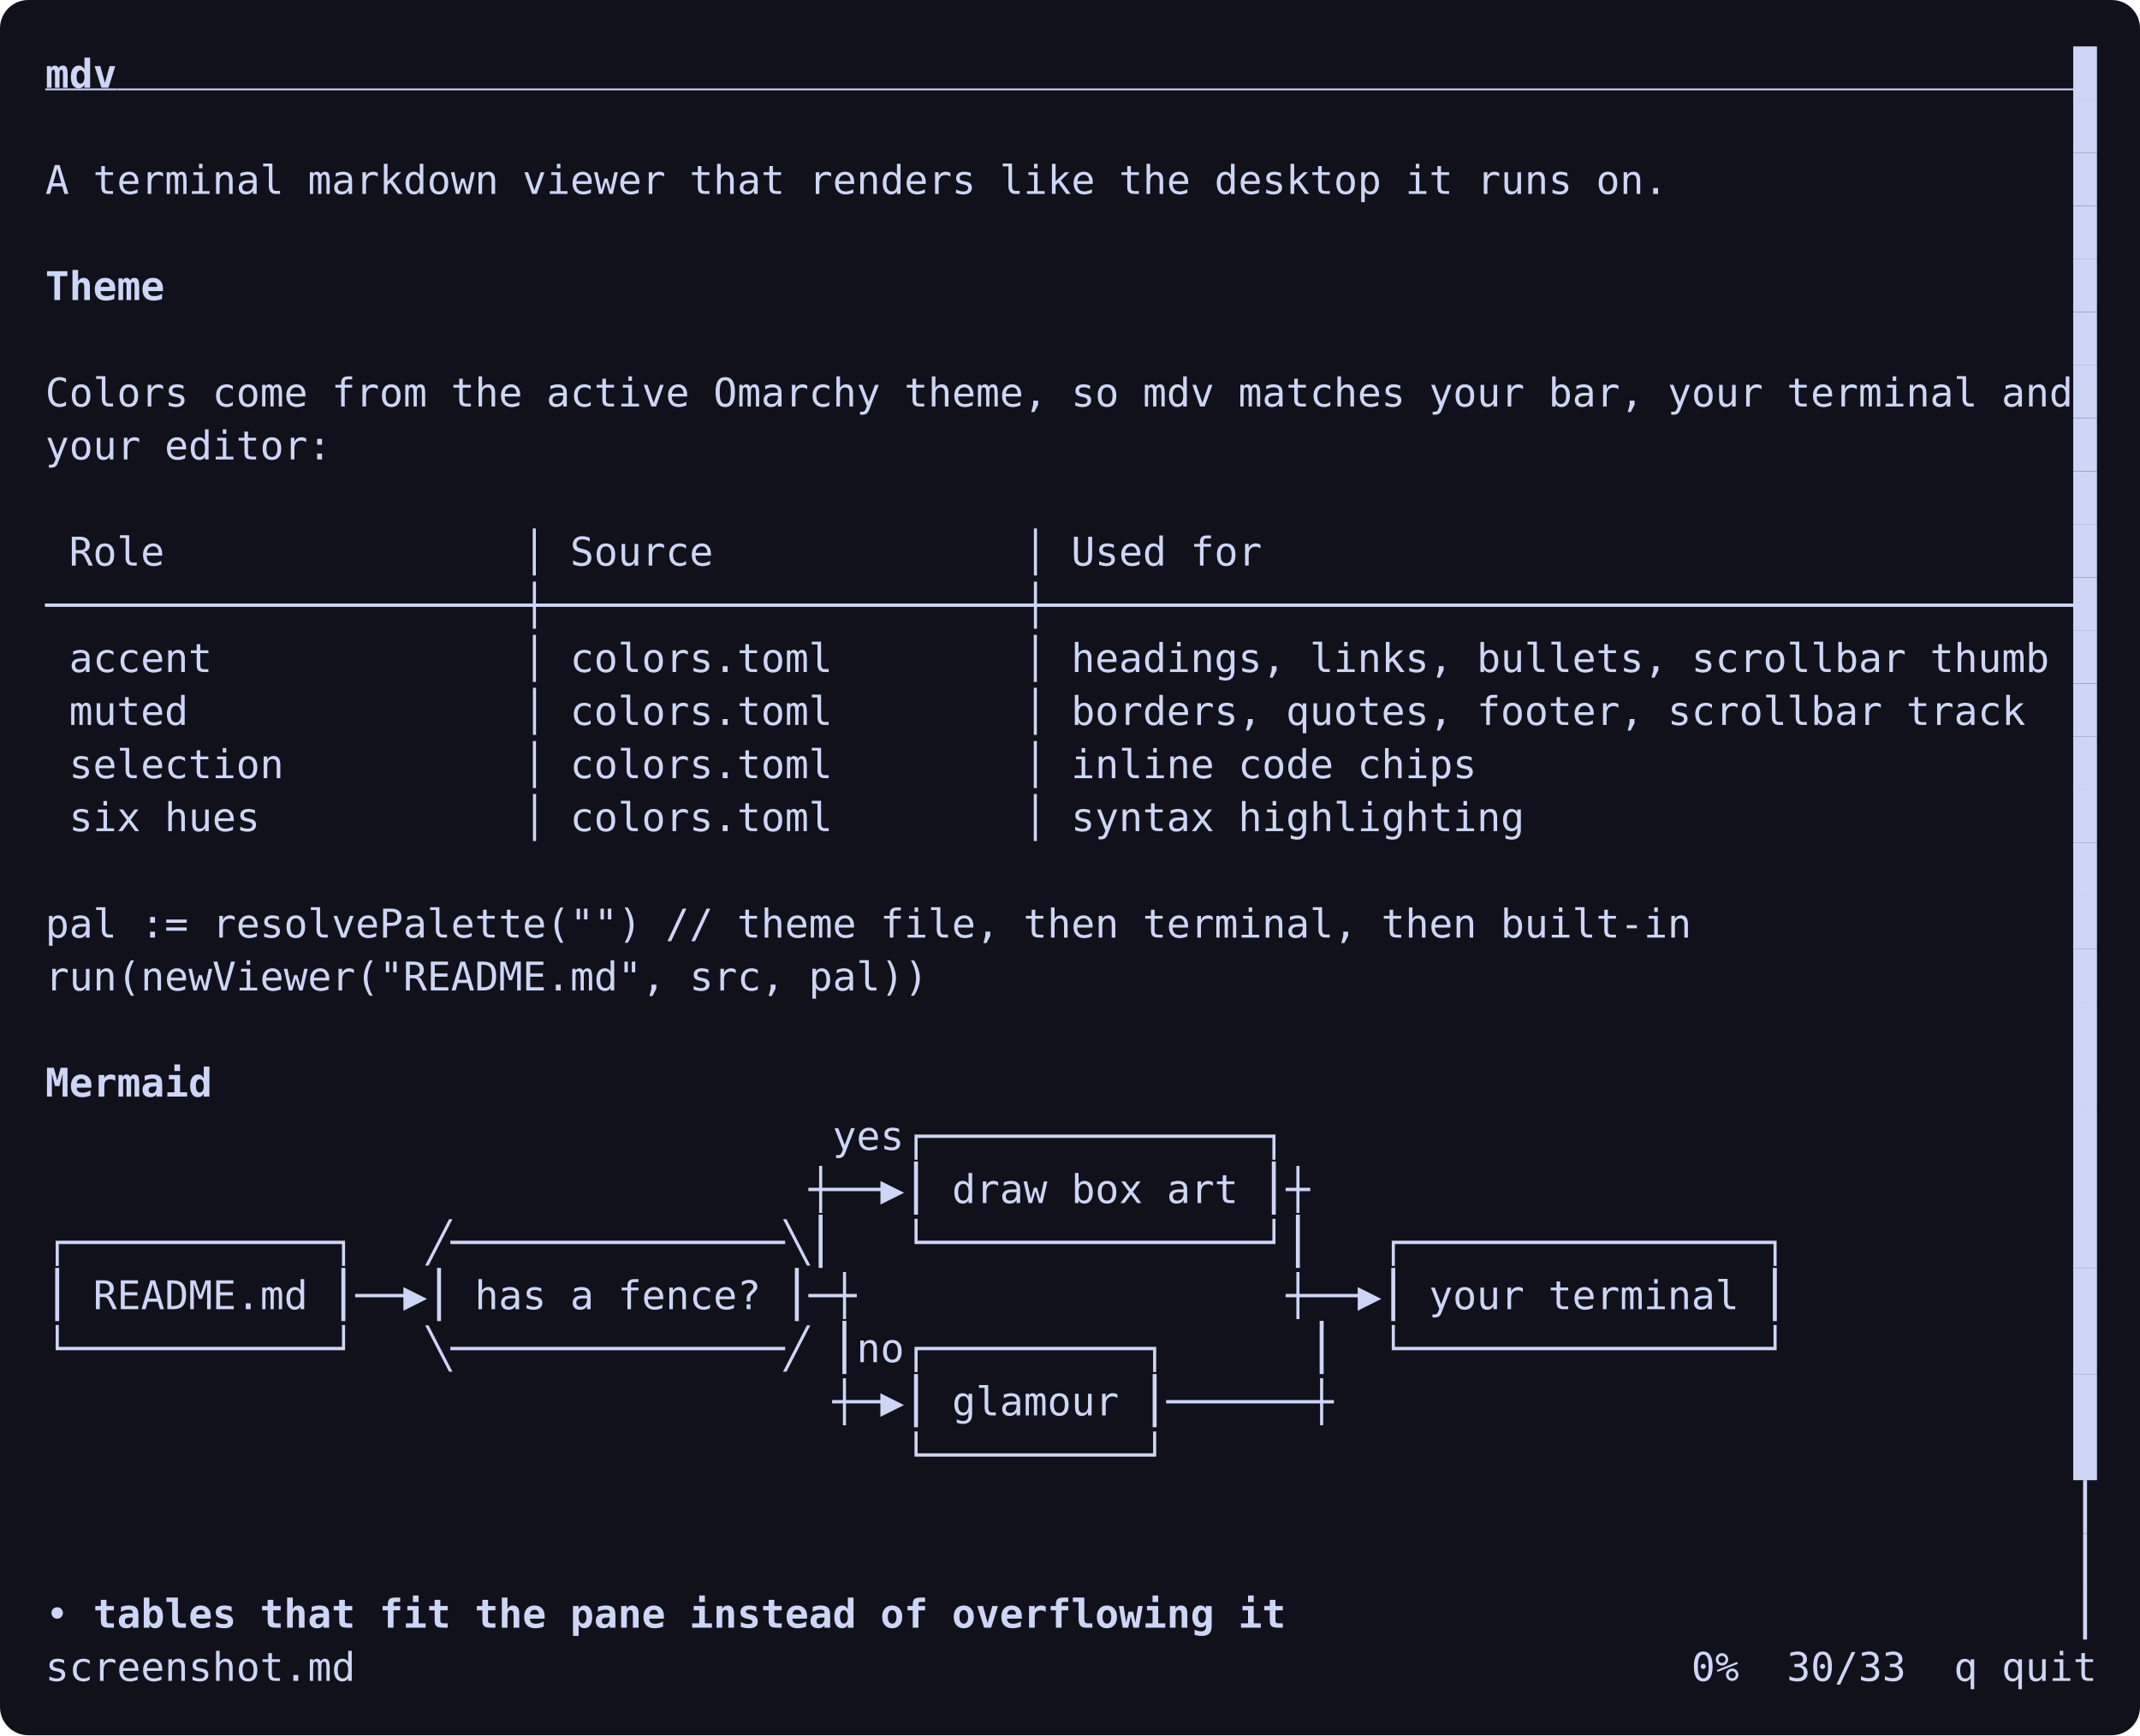
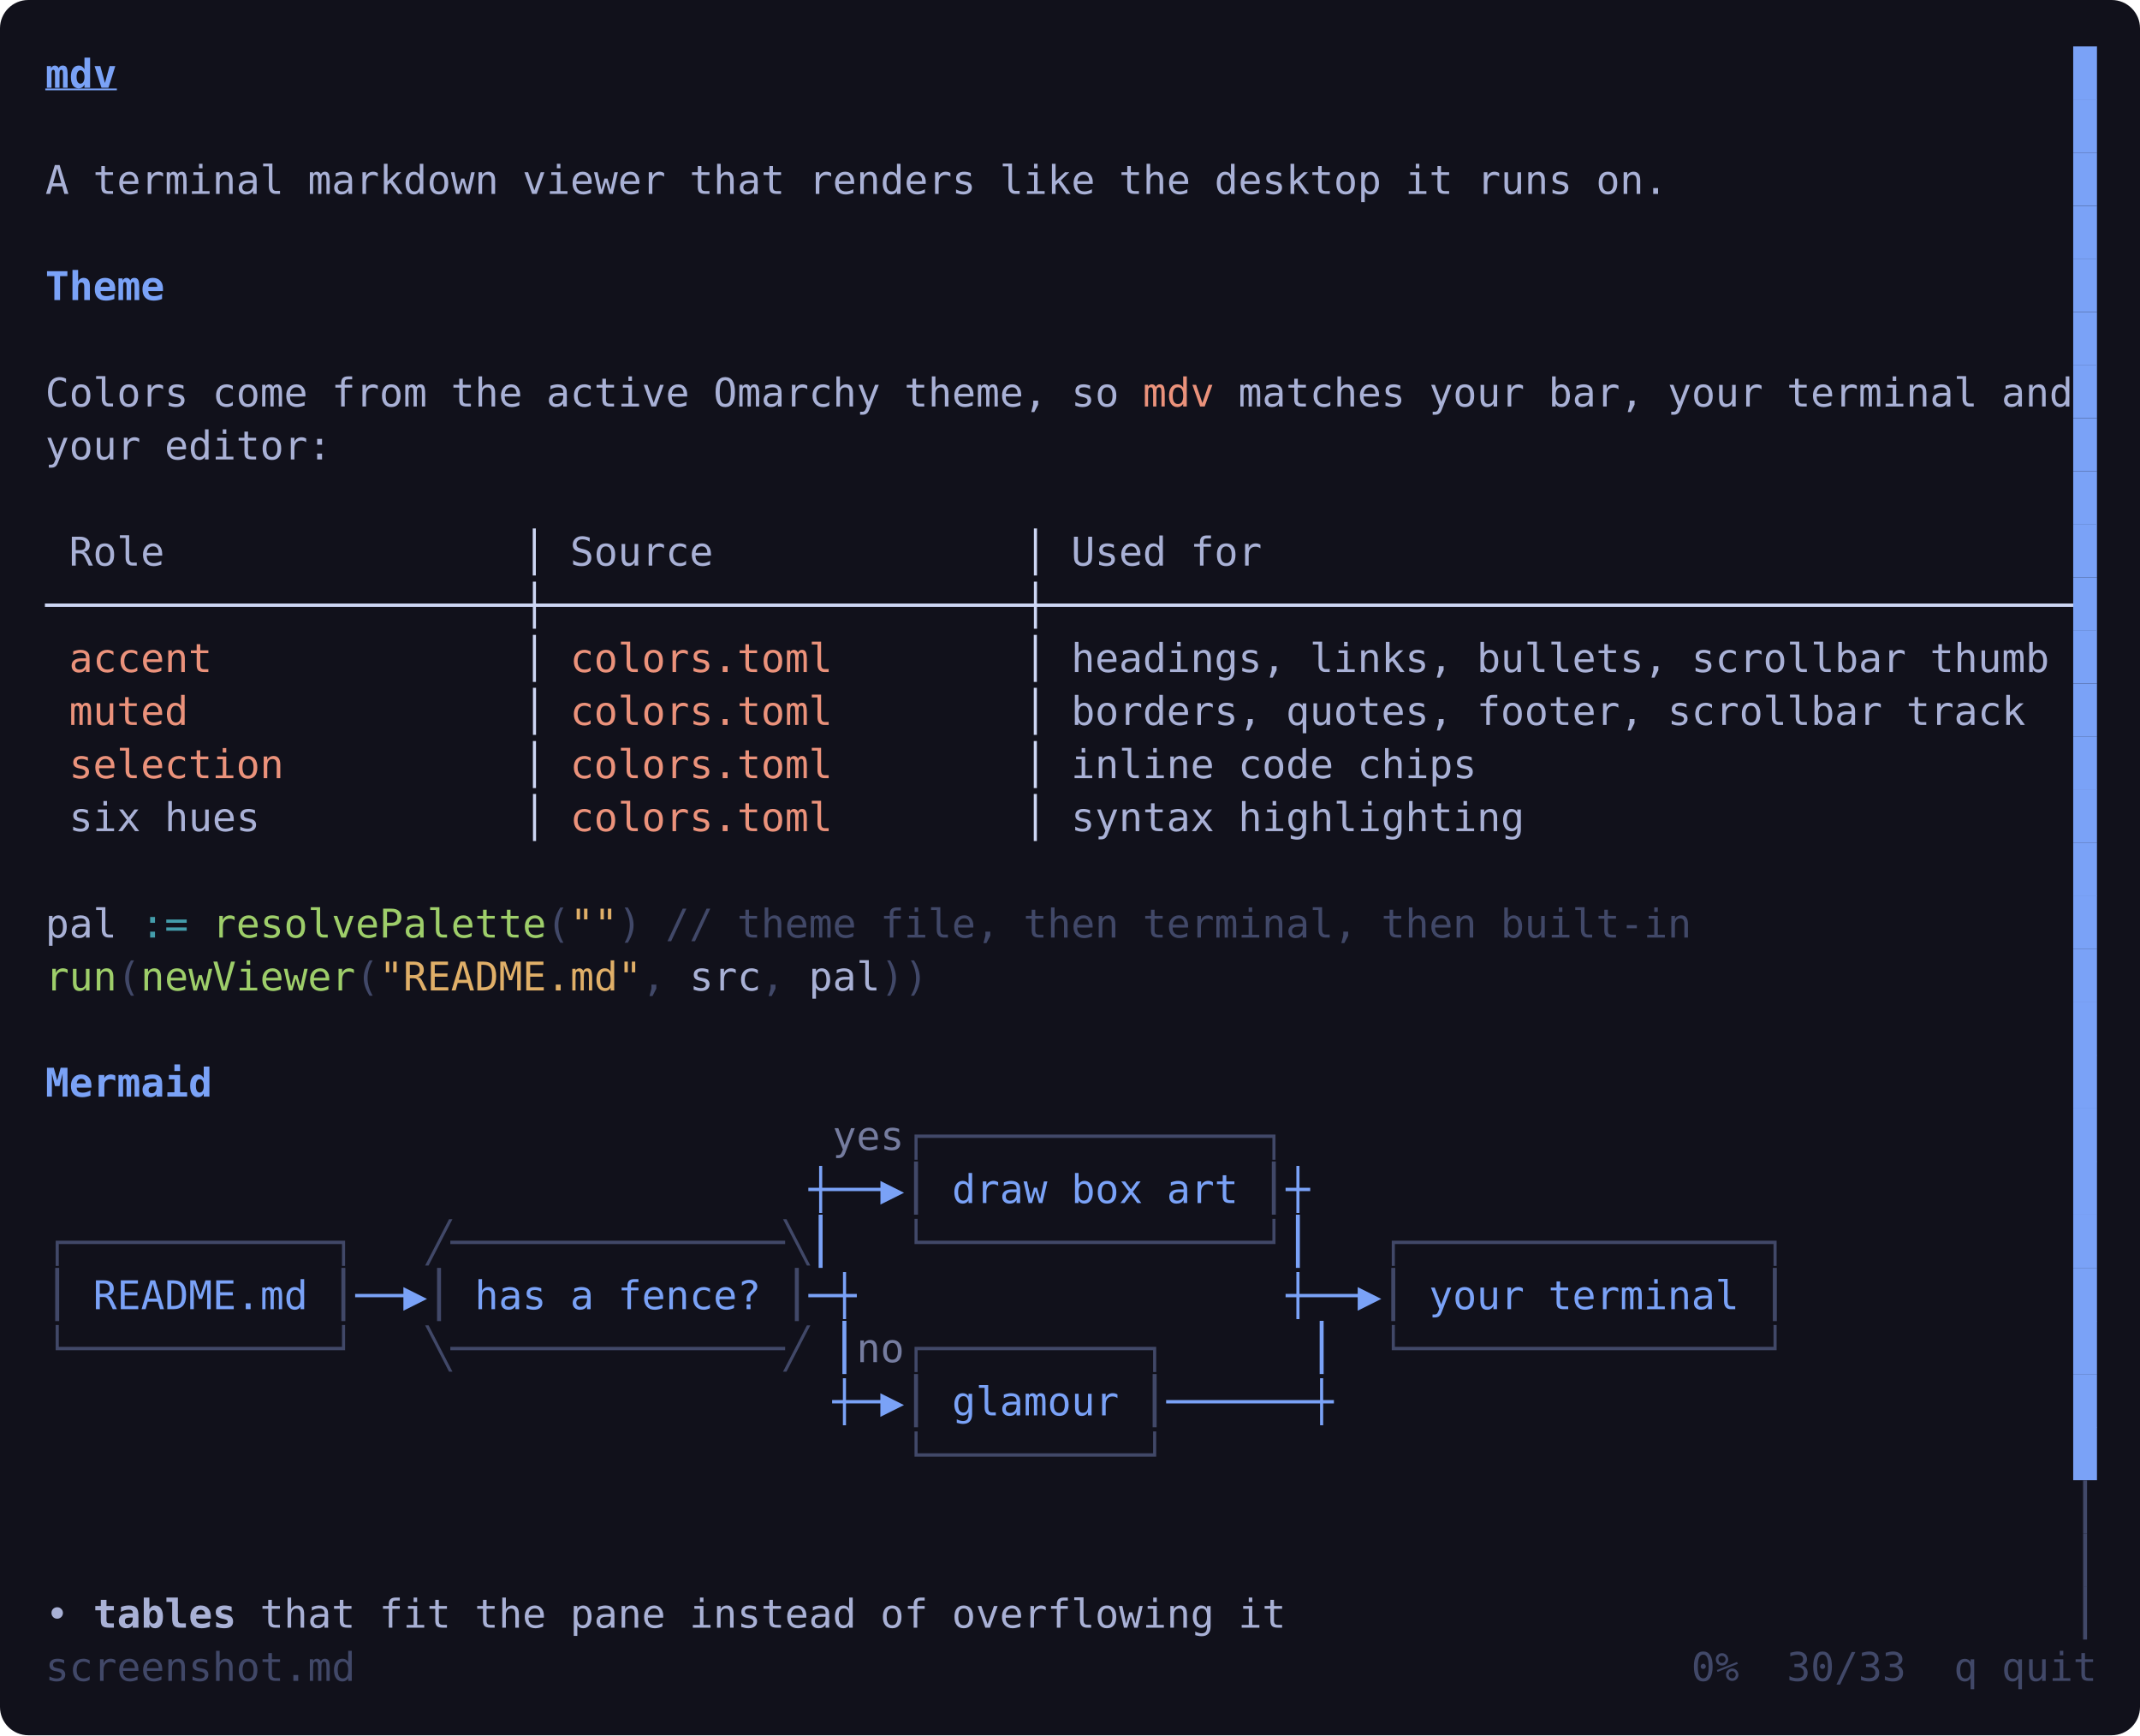
<svg xmlns="http://www.w3.org/2000/svg" width="756" height="613" viewBox="0 0 756 613" font-family="ui-monospace,SFMono-Regular,Menlo,Consolas,monospace" font-size="14" fill="#cdd6f4">
  <rect width="756" height="613" rx="10" fill="#11111b" />
-   <text x="16.0" y="31.0" textLength="25.3" lengthAdjust="spacingAndGlyphs" xml:space="preserve" font-weight="600" text-decoration="underline">mdv</text>
-   <text x="41.3" y="31.0" textLength="691.1" lengthAdjust="spacingAndGlyphs" xml:space="preserve" font-weight="600" text-decoration="underline">                                                                                  </text>
-   <rect x="732.4" y="16.4" width="8.4" height="18.8" fill="#cdd6f4" />
+   <text x="16.0" y="31.0" textLength="25.3" lengthAdjust="spacingAndGlyphs" xml:space="preserve" fill="#7aa2f7" font-weight="600" text-decoration="underline">mdv</text>
+   <text x="41.3" y="31.0" textLength="691.1" lengthAdjust="spacingAndGlyphs" xml:space="preserve">                                                                                  </text>
+   <rect x="732.4" y="16.4" width="8.4" height="18.8" fill="#7aa2f7" />
  <text x="16.0" y="49.8" textLength="716.4" lengthAdjust="spacingAndGlyphs" xml:space="preserve">                                                                                     </text>
-   <rect x="732.4" y="35.1" width="8.4" height="18.8" fill="#cdd6f4" />
-   <text x="16.0" y="68.5" textLength="539.4" lengthAdjust="spacingAndGlyphs" xml:space="preserve">A terminal markdown viewer that renders like the desktop it runs</text>
-   <text x="555.4" y="68.5" textLength="33.7" lengthAdjust="spacingAndGlyphs" xml:space="preserve"> on.</text>
+   <rect x="732.4" y="35.1" width="8.4" height="18.8" fill="#7aa2f7" />
+   <text x="16.0" y="68.5" textLength="539.4" lengthAdjust="spacingAndGlyphs" xml:space="preserve" fill="#a9b1d6">A terminal markdown viewer that renders like the desktop it runs</text>
+   <text x="555.4" y="68.5" textLength="33.7" lengthAdjust="spacingAndGlyphs" xml:space="preserve" fill="#a9b1d6"> on.</text>
  <text x="589.1" y="68.5" textLength="143.3" lengthAdjust="spacingAndGlyphs" xml:space="preserve">                 </text>
-   <rect x="732.4" y="53.9" width="8.4" height="18.8" fill="#cdd6f4" />
+   <rect x="732.4" y="53.9" width="8.4" height="18.8" fill="#7aa2f7" />
  <text x="16.0" y="87.3" textLength="716.4" lengthAdjust="spacingAndGlyphs" xml:space="preserve">                                                                                     </text>
-   <rect x="732.4" y="72.7" width="8.4" height="18.8" fill="#cdd6f4" />
-   <text x="16.0" y="106.0" textLength="42.1" lengthAdjust="spacingAndGlyphs" xml:space="preserve" font-weight="600">Theme</text>
-   <text x="58.1" y="106.0" textLength="674.2" lengthAdjust="spacingAndGlyphs" xml:space="preserve" font-weight="600">                                                                                </text>
-   <rect x="732.4" y="91.4" width="8.4" height="18.8" fill="#cdd6f4" />
+   <rect x="732.4" y="72.7" width="8.4" height="18.8" fill="#7aa2f7" />
+   <text x="16.0" y="106.0" textLength="42.1" lengthAdjust="spacingAndGlyphs" xml:space="preserve" fill="#7aa2f7" font-weight="600">Theme</text>
+   <text x="58.1" y="106.0" textLength="674.2" lengthAdjust="spacingAndGlyphs" xml:space="preserve">                                                                                </text>
+   <rect x="732.4" y="91.4" width="8.4" height="18.8" fill="#7aa2f7" />
  <text x="16.0" y="124.8" textLength="716.4" lengthAdjust="spacingAndGlyphs" xml:space="preserve">                                                                                     </text>
-   <rect x="732.4" y="110.2" width="8.4" height="18.8" fill="#cdd6f4" />
-   <text x="16.0" y="143.6" textLength="387.7" lengthAdjust="spacingAndGlyphs" xml:space="preserve">Colors come from the active Omarchy theme, so </text>
-   <text x="403.7" y="143.6" textLength="25.3" lengthAdjust="spacingAndGlyphs" xml:space="preserve">mdv</text>
-   <text x="429.0" y="143.6" textLength="151.7" lengthAdjust="spacingAndGlyphs" xml:space="preserve"> matches your bar,</text>
-   <text x="580.7" y="143.6" textLength="50.6" lengthAdjust="spacingAndGlyphs" xml:space="preserve"> your </text>
-   <text x="631.2" y="143.6" textLength="101.1" lengthAdjust="spacingAndGlyphs" xml:space="preserve">terminal and</text>
-   <rect x="732.4" y="128.9" width="8.4" height="18.8" fill="#cdd6f4" />
-   <text x="16.0" y="162.3" textLength="33.7" lengthAdjust="spacingAndGlyphs" xml:space="preserve">your</text>
-   <text x="49.7" y="162.3" textLength="67.4" lengthAdjust="spacingAndGlyphs" xml:space="preserve"> editor:</text>
+   <rect x="732.4" y="110.2" width="8.4" height="18.8" fill="#7aa2f7" />
+   <text x="16.0" y="143.6" textLength="387.7" lengthAdjust="spacingAndGlyphs" xml:space="preserve" fill="#a9b1d6">Colors come from the active Omarchy theme, so </text>
+   <text x="403.7" y="143.6" textLength="25.3" lengthAdjust="spacingAndGlyphs" xml:space="preserve" fill="#eb927b" style="background:#292e42">mdv</text>
+   <text x="429.0" y="143.6" textLength="151.7" lengthAdjust="spacingAndGlyphs" xml:space="preserve" fill="#a9b1d6"> matches your bar,</text>
+   <text x="580.7" y="143.6" textLength="50.6" lengthAdjust="spacingAndGlyphs" xml:space="preserve" fill="#a9b1d6"> your </text>
+   <text x="631.2" y="143.6" textLength="101.1" lengthAdjust="spacingAndGlyphs" xml:space="preserve" fill="#a9b1d6">terminal and</text>
+   <rect x="732.4" y="128.9" width="8.4" height="18.8" fill="#7aa2f7" />
+   <text x="16.0" y="162.3" textLength="33.7" lengthAdjust="spacingAndGlyphs" xml:space="preserve" fill="#a9b1d6">your</text>
+   <text x="49.7" y="162.3" textLength="67.4" lengthAdjust="spacingAndGlyphs" xml:space="preserve" fill="#a9b1d6"> editor:</text>
  <text x="117.1" y="162.3" textLength="615.2" lengthAdjust="spacingAndGlyphs" xml:space="preserve">                                                                         </text>
-   <rect x="732.4" y="147.7" width="8.4" height="18.8" fill="#cdd6f4" />
+   <rect x="732.4" y="147.7" width="8.4" height="18.8" fill="#7aa2f7" />
  <text x="16.0" y="181.1" textLength="716.4" lengthAdjust="spacingAndGlyphs" xml:space="preserve">                                                                                     </text>
-   <rect x="732.4" y="166.5" width="8.4" height="18.8" fill="#cdd6f4" />
+   <rect x="732.4" y="166.5" width="8.4" height="18.8" fill="#7aa2f7" />
  <text x="16.0" y="199.8" textLength="8.4" lengthAdjust="spacingAndGlyphs" xml:space="preserve"> </text>
-   <text x="24.4" y="199.8" textLength="33.7" lengthAdjust="spacingAndGlyphs" xml:space="preserve">Role</text>
+   <text x="24.4" y="199.8" textLength="33.7" lengthAdjust="spacingAndGlyphs" xml:space="preserve" fill="#a9b1d6">Role</text>
  <text x="58.1" y="199.8" textLength="143.3" lengthAdjust="spacingAndGlyphs" xml:space="preserve">               │ </text>
-   <text x="201.4" y="199.8" textLength="50.6" lengthAdjust="spacingAndGlyphs" xml:space="preserve">Source</text>
+   <text x="201.4" y="199.8" textLength="50.6" lengthAdjust="spacingAndGlyphs" xml:space="preserve" fill="#a9b1d6">Source</text>
  <text x="252.0" y="199.8" textLength="126.4" lengthAdjust="spacingAndGlyphs" xml:space="preserve">             │ </text>
-   <text x="378.4" y="199.8" textLength="33.7" lengthAdjust="spacingAndGlyphs" xml:space="preserve">Used</text>
-   <text x="412.1" y="199.8" textLength="33.7" lengthAdjust="spacingAndGlyphs" xml:space="preserve"> for</text>
+   <text x="378.4" y="199.8" textLength="33.7" lengthAdjust="spacingAndGlyphs" xml:space="preserve" fill="#a9b1d6">Used</text>
+   <text x="412.1" y="199.8" textLength="33.7" lengthAdjust="spacingAndGlyphs" xml:space="preserve" fill="#a9b1d6"> for</text>
  <text x="445.8" y="199.8" textLength="286.6" lengthAdjust="spacingAndGlyphs" xml:space="preserve">                                  </text>
-   <rect x="732.4" y="185.2" width="8.4" height="18.8" fill="#cdd6f4" />
+   <rect x="732.4" y="185.2" width="8.4" height="18.8" fill="#7aa2f7" />
  <text x="16.0" y="218.6" textLength="716.4" lengthAdjust="spacingAndGlyphs" xml:space="preserve">────────────────────┼────────────────────┼───────────────────────────────────────────</text>
-   <rect x="732.4" y="204.0" width="8.4" height="18.8" fill="#cdd6f4" />
+   <rect x="732.4" y="204.0" width="8.4" height="18.8" fill="#7aa2f7" />
  <text x="16.0" y="237.4" textLength="8.4" lengthAdjust="spacingAndGlyphs" xml:space="preserve"> </text>
-   <text x="24.4" y="237.4" textLength="50.6" lengthAdjust="spacingAndGlyphs" xml:space="preserve">accent</text>
+   <text x="24.4" y="237.4" textLength="50.6" lengthAdjust="spacingAndGlyphs" xml:space="preserve" fill="#eb927b" style="background:#292e42">accent</text>
  <text x="75.0" y="237.4" textLength="126.4" lengthAdjust="spacingAndGlyphs" xml:space="preserve">             │ </text>
-   <text x="201.4" y="237.4" textLength="92.7" lengthAdjust="spacingAndGlyphs" xml:space="preserve">colors.toml</text>
+   <text x="201.4" y="237.4" textLength="92.7" lengthAdjust="spacingAndGlyphs" xml:space="preserve" fill="#eb927b" style="background:#292e42">colors.toml</text>
  <text x="294.1" y="237.4" textLength="84.3" lengthAdjust="spacingAndGlyphs" xml:space="preserve">        │ </text>
-   <text x="378.4" y="237.4" textLength="295.0" lengthAdjust="spacingAndGlyphs" xml:space="preserve">headings, links, bullets, scrollbar</text>
-   <text x="673.4" y="237.4" textLength="50.6" lengthAdjust="spacingAndGlyphs" xml:space="preserve"> thumb</text>
+   <text x="378.4" y="237.4" textLength="295.0" lengthAdjust="spacingAndGlyphs" xml:space="preserve" fill="#a9b1d6">headings, links, bullets, scrollbar</text>
+   <text x="673.4" y="237.4" textLength="50.6" lengthAdjust="spacingAndGlyphs" xml:space="preserve" fill="#a9b1d6"> thumb</text>
  <text x="724.0" y="237.4" textLength="8.4" lengthAdjust="spacingAndGlyphs" xml:space="preserve"> </text>
-   <rect x="732.4" y="222.7" width="8.4" height="18.8" fill="#cdd6f4" />
+   <rect x="732.4" y="222.7" width="8.4" height="18.8" fill="#7aa2f7" />
  <text x="16.0" y="256.1" textLength="8.4" lengthAdjust="spacingAndGlyphs" xml:space="preserve"> </text>
-   <text x="24.4" y="256.1" textLength="42.1" lengthAdjust="spacingAndGlyphs" xml:space="preserve">muted</text>
+   <text x="24.4" y="256.1" textLength="42.1" lengthAdjust="spacingAndGlyphs" xml:space="preserve" fill="#eb927b" style="background:#292e42">muted</text>
  <text x="66.6" y="256.1" textLength="134.8" lengthAdjust="spacingAndGlyphs" xml:space="preserve">              │ </text>
-   <text x="201.4" y="256.1" textLength="92.7" lengthAdjust="spacingAndGlyphs" xml:space="preserve">colors.toml</text>
+   <text x="201.4" y="256.1" textLength="92.7" lengthAdjust="spacingAndGlyphs" xml:space="preserve" fill="#eb927b" style="background:#292e42">colors.toml</text>
  <text x="294.1" y="256.1" textLength="84.3" lengthAdjust="spacingAndGlyphs" xml:space="preserve">        │ </text>
-   <text x="378.4" y="256.1" textLength="286.6" lengthAdjust="spacingAndGlyphs" xml:space="preserve">borders, quotes, footer, scrollbar</text>
-   <text x="665.0" y="256.1" textLength="50.6" lengthAdjust="spacingAndGlyphs" xml:space="preserve"> track</text>
+   <text x="378.4" y="256.1" textLength="286.6" lengthAdjust="spacingAndGlyphs" xml:space="preserve" fill="#a9b1d6">borders, quotes, footer, scrollbar</text>
+   <text x="665.0" y="256.1" textLength="50.6" lengthAdjust="spacingAndGlyphs" xml:space="preserve" fill="#a9b1d6"> track</text>
  <text x="715.5" y="256.1" textLength="16.9" lengthAdjust="spacingAndGlyphs" xml:space="preserve">  </text>
-   <rect x="732.4" y="241.5" width="8.4" height="18.8" fill="#cdd6f4" />
+   <rect x="732.4" y="241.5" width="8.4" height="18.8" fill="#7aa2f7" />
  <text x="16.0" y="274.9" textLength="8.4" lengthAdjust="spacingAndGlyphs" xml:space="preserve"> </text>
-   <text x="24.4" y="274.9" textLength="75.9" lengthAdjust="spacingAndGlyphs" xml:space="preserve">selection</text>
+   <text x="24.4" y="274.9" textLength="75.9" lengthAdjust="spacingAndGlyphs" xml:space="preserve" fill="#eb927b" style="background:#292e42">selection</text>
  <text x="100.3" y="274.9" textLength="101.1" lengthAdjust="spacingAndGlyphs" xml:space="preserve">          │ </text>
-   <text x="201.4" y="274.9" textLength="92.7" lengthAdjust="spacingAndGlyphs" xml:space="preserve">colors.toml</text>
+   <text x="201.4" y="274.9" textLength="92.7" lengthAdjust="spacingAndGlyphs" xml:space="preserve" fill="#eb927b" style="background:#292e42">colors.toml</text>
  <text x="294.1" y="274.9" textLength="84.3" lengthAdjust="spacingAndGlyphs" xml:space="preserve">        │ </text>
-   <text x="378.4" y="274.9" textLength="92.7" lengthAdjust="spacingAndGlyphs" xml:space="preserve">inline code</text>
-   <text x="471.1" y="274.9" textLength="50.6" lengthAdjust="spacingAndGlyphs" xml:space="preserve"> chips</text>
+   <text x="378.4" y="274.9" textLength="92.7" lengthAdjust="spacingAndGlyphs" xml:space="preserve" fill="#a9b1d6">inline code</text>
+   <text x="471.1" y="274.9" textLength="50.6" lengthAdjust="spacingAndGlyphs" xml:space="preserve" fill="#a9b1d6"> chips</text>
  <text x="521.7" y="274.9" textLength="210.7" lengthAdjust="spacingAndGlyphs" xml:space="preserve">                         </text>
-   <rect x="732.4" y="260.3" width="8.4" height="18.8" fill="#cdd6f4" />
+   <rect x="732.4" y="260.3" width="8.4" height="18.8" fill="#7aa2f7" />
  <text x="16.0" y="293.6" textLength="8.4" lengthAdjust="spacingAndGlyphs" xml:space="preserve"> </text>
-   <text x="24.4" y="293.6" textLength="25.3" lengthAdjust="spacingAndGlyphs" xml:space="preserve">six</text>
-   <text x="49.7" y="293.6" textLength="42.1" lengthAdjust="spacingAndGlyphs" xml:space="preserve"> hues</text>
+   <text x="24.4" y="293.6" textLength="25.3" lengthAdjust="spacingAndGlyphs" xml:space="preserve" fill="#a9b1d6">six</text>
+   <text x="49.7" y="293.6" textLength="42.1" lengthAdjust="spacingAndGlyphs" xml:space="preserve" fill="#a9b1d6"> hues</text>
  <text x="91.9" y="293.6" textLength="109.6" lengthAdjust="spacingAndGlyphs" xml:space="preserve">           │ </text>
-   <text x="201.4" y="293.6" textLength="92.7" lengthAdjust="spacingAndGlyphs" xml:space="preserve">colors.toml</text>
+   <text x="201.4" y="293.6" textLength="92.7" lengthAdjust="spacingAndGlyphs" xml:space="preserve" fill="#eb927b" style="background:#292e42">colors.toml</text>
  <text x="294.1" y="293.6" textLength="84.3" lengthAdjust="spacingAndGlyphs" xml:space="preserve">        │ </text>
-   <text x="378.4" y="293.6" textLength="50.6" lengthAdjust="spacingAndGlyphs" xml:space="preserve">syntax</text>
-   <text x="429.0" y="293.6" textLength="109.6" lengthAdjust="spacingAndGlyphs" xml:space="preserve"> highlighting</text>
+   <text x="378.4" y="293.6" textLength="50.6" lengthAdjust="spacingAndGlyphs" xml:space="preserve" fill="#a9b1d6">syntax</text>
+   <text x="429.0" y="293.6" textLength="109.6" lengthAdjust="spacingAndGlyphs" xml:space="preserve" fill="#a9b1d6"> highlighting</text>
  <text x="538.5" y="293.6" textLength="193.8" lengthAdjust="spacingAndGlyphs" xml:space="preserve">                       </text>
-   <rect x="732.4" y="279.0" width="8.4" height="18.8" fill="#cdd6f4" />
+   <rect x="732.4" y="279.0" width="8.4" height="18.8" fill="#7aa2f7" />
  <text x="16.0" y="312.4" textLength="716.4" lengthAdjust="spacingAndGlyphs" xml:space="preserve">                                                                                     </text>
-   <rect x="732.4" y="297.8" width="8.4" height="18.8" fill="#cdd6f4" />
-   <text x="16.0" y="331.2" textLength="25.3" lengthAdjust="spacingAndGlyphs" xml:space="preserve">pal</text>
-   <text x="41.3" y="331.2" textLength="8.4" lengthAdjust="spacingAndGlyphs" xml:space="preserve"> </text>
-   <text x="49.7" y="331.2" textLength="16.9" lengthAdjust="spacingAndGlyphs" xml:space="preserve">:=</text>
-   <text x="66.6" y="331.2" textLength="8.4" lengthAdjust="spacingAndGlyphs" xml:space="preserve"> </text>
-   <text x="75.0" y="331.2" textLength="118.0" lengthAdjust="spacingAndGlyphs" xml:space="preserve">resolvePalette</text>
-   <text x="193.0" y="331.2" textLength="8.4" lengthAdjust="spacingAndGlyphs" xml:space="preserve">(</text>
-   <text x="201.4" y="331.2" textLength="16.9" lengthAdjust="spacingAndGlyphs" xml:space="preserve">""</text>
-   <text x="218.3" y="331.2" textLength="8.4" lengthAdjust="spacingAndGlyphs" xml:space="preserve">)</text>
-   <text x="226.7" y="331.2" textLength="8.4" lengthAdjust="spacingAndGlyphs" xml:space="preserve"> </text>
-   <text x="235.1" y="331.2" textLength="362.4" lengthAdjust="spacingAndGlyphs" xml:space="preserve">// theme file, then terminal, then built-in</text>
+   <rect x="732.4" y="297.8" width="8.4" height="18.8" fill="#7aa2f7" />
+   <text x="16.0" y="331.2" textLength="25.3" lengthAdjust="spacingAndGlyphs" xml:space="preserve" fill="#a9b1d6">pal</text>
+   <text x="41.3" y="331.2" textLength="8.4" lengthAdjust="spacingAndGlyphs" xml:space="preserve" fill="#a9b1d6"> </text>
+   <text x="49.7" y="331.2" textLength="16.9" lengthAdjust="spacingAndGlyphs" xml:space="preserve" fill="#449dab">:=</text>
+   <text x="66.6" y="331.2" textLength="8.4" lengthAdjust="spacingAndGlyphs" xml:space="preserve" fill="#a9b1d6"> </text>
+   <text x="75.0" y="331.2" textLength="118.0" lengthAdjust="spacingAndGlyphs" xml:space="preserve" fill="#9ece6a">resolvePalette</text>
+   <text x="193.0" y="331.2" textLength="8.4" lengthAdjust="spacingAndGlyphs" xml:space="preserve" fill="#414868">(</text>
+   <text x="201.4" y="331.2" textLength="16.9" lengthAdjust="spacingAndGlyphs" xml:space="preserve" fill="#e0af68">""</text>
+   <text x="218.3" y="331.2" textLength="8.4" lengthAdjust="spacingAndGlyphs" xml:space="preserve" fill="#414868">)</text>
+   <text x="226.7" y="331.2" textLength="8.4" lengthAdjust="spacingAndGlyphs" xml:space="preserve" fill="#a9b1d6"> </text>
+   <text x="235.1" y="331.2" textLength="362.4" lengthAdjust="spacingAndGlyphs" xml:space="preserve" fill="#414868">// theme file, then terminal, then built-in</text>
  <text x="597.5" y="331.2" textLength="134.8" lengthAdjust="spacingAndGlyphs" xml:space="preserve">                </text>
-   <rect x="732.4" y="316.5" width="8.4" height="18.8" fill="#cdd6f4" />
-   <text x="16.0" y="349.9" textLength="25.3" lengthAdjust="spacingAndGlyphs" xml:space="preserve">run</text>
-   <text x="41.3" y="349.9" textLength="8.4" lengthAdjust="spacingAndGlyphs" xml:space="preserve">(</text>
-   <text x="49.7" y="349.9" textLength="75.9" lengthAdjust="spacingAndGlyphs" xml:space="preserve">newViewer</text>
-   <text x="125.6" y="349.9" textLength="8.4" lengthAdjust="spacingAndGlyphs" xml:space="preserve">(</text>
-   <text x="134.0" y="349.9" textLength="92.7" lengthAdjust="spacingAndGlyphs" xml:space="preserve">"README.md"</text>
-   <text x="226.7" y="349.9" textLength="8.4" lengthAdjust="spacingAndGlyphs" xml:space="preserve">,</text>
-   <text x="235.1" y="349.9" textLength="8.4" lengthAdjust="spacingAndGlyphs" xml:space="preserve"> </text>
-   <text x="243.6" y="349.9" textLength="25.3" lengthAdjust="spacingAndGlyphs" xml:space="preserve">src</text>
-   <text x="268.8" y="349.9" textLength="8.4" lengthAdjust="spacingAndGlyphs" xml:space="preserve">,</text>
-   <text x="277.3" y="349.9" textLength="8.4" lengthAdjust="spacingAndGlyphs" xml:space="preserve"> </text>
-   <text x="285.7" y="349.9" textLength="25.3" lengthAdjust="spacingAndGlyphs" xml:space="preserve">pal</text>
-   <text x="311.0" y="349.9" textLength="16.9" lengthAdjust="spacingAndGlyphs" xml:space="preserve">))</text>
+   <rect x="732.4" y="316.5" width="8.4" height="18.8" fill="#7aa2f7" />
+   <text x="16.0" y="349.9" textLength="25.3" lengthAdjust="spacingAndGlyphs" xml:space="preserve" fill="#9ece6a">run</text>
+   <text x="41.3" y="349.9" textLength="8.4" lengthAdjust="spacingAndGlyphs" xml:space="preserve" fill="#414868">(</text>
+   <text x="49.7" y="349.9" textLength="75.9" lengthAdjust="spacingAndGlyphs" xml:space="preserve" fill="#9ece6a">newViewer</text>
+   <text x="125.6" y="349.9" textLength="8.4" lengthAdjust="spacingAndGlyphs" xml:space="preserve" fill="#414868">(</text>
+   <text x="134.0" y="349.9" textLength="92.7" lengthAdjust="spacingAndGlyphs" xml:space="preserve" fill="#e0af68">"README.md"</text>
+   <text x="226.7" y="349.9" textLength="8.4" lengthAdjust="spacingAndGlyphs" xml:space="preserve" fill="#414868">,</text>
+   <text x="235.1" y="349.9" textLength="8.4" lengthAdjust="spacingAndGlyphs" xml:space="preserve" fill="#a9b1d6"> </text>
+   <text x="243.6" y="349.9" textLength="25.3" lengthAdjust="spacingAndGlyphs" xml:space="preserve" fill="#a9b1d6">src</text>
+   <text x="268.8" y="349.9" textLength="8.4" lengthAdjust="spacingAndGlyphs" xml:space="preserve" fill="#414868">,</text>
+   <text x="277.3" y="349.9" textLength="8.4" lengthAdjust="spacingAndGlyphs" xml:space="preserve" fill="#a9b1d6"> </text>
+   <text x="285.7" y="349.9" textLength="25.3" lengthAdjust="spacingAndGlyphs" xml:space="preserve" fill="#a9b1d6">pal</text>
+   <text x="311.0" y="349.9" textLength="16.9" lengthAdjust="spacingAndGlyphs" xml:space="preserve" fill="#414868">))</text>
  <text x="327.8" y="349.9" textLength="404.5" lengthAdjust="spacingAndGlyphs" xml:space="preserve">                                                </text>
-   <rect x="732.4" y="335.3" width="8.4" height="18.8" fill="#cdd6f4" />
+   <rect x="732.4" y="335.3" width="8.4" height="18.8" fill="#7aa2f7" />
  <text x="16.0" y="368.7" textLength="716.4" lengthAdjust="spacingAndGlyphs" xml:space="preserve">                                                                                     </text>
-   <rect x="732.4" y="354.1" width="8.4" height="18.8" fill="#cdd6f4" />
-   <text x="16.0" y="387.4" textLength="59.0" lengthAdjust="spacingAndGlyphs" xml:space="preserve" font-weight="600">Mermaid</text>
-   <text x="75.0" y="387.4" textLength="657.4" lengthAdjust="spacingAndGlyphs" xml:space="preserve" font-weight="600">                                                                              </text>
-   <rect x="732.4" y="372.8" width="8.4" height="18.8" fill="#cdd6f4" />
+   <rect x="732.4" y="354.1" width="8.4" height="18.8" fill="#7aa2f7" />
+   <text x="16.0" y="387.4" textLength="59.0" lengthAdjust="spacingAndGlyphs" xml:space="preserve" fill="#7aa2f7" font-weight="600">Mermaid</text>
+   <text x="75.0" y="387.4" textLength="657.4" lengthAdjust="spacingAndGlyphs" xml:space="preserve">                                                                              </text>
+   <rect x="732.4" y="372.8" width="8.4" height="18.8" fill="#7aa2f7" />
  <text x="16.0" y="406.2" textLength="278.1" lengthAdjust="spacingAndGlyphs" xml:space="preserve">                                 </text>
-   <text x="294.1" y="406.2" textLength="25.3" lengthAdjust="spacingAndGlyphs" xml:space="preserve">yes</text>
-   <text x="319.4" y="406.2" textLength="134.8" lengthAdjust="spacingAndGlyphs" xml:space="preserve">┌──────────────┐</text>
+   <text x="294.1" y="406.2" textLength="25.3" lengthAdjust="spacingAndGlyphs" xml:space="preserve" fill="#757c9f">yes</text>
+   <text x="319.4" y="406.2" textLength="134.8" lengthAdjust="spacingAndGlyphs" xml:space="preserve" fill="#414868">┌──────────────┐</text>
  <text x="454.3" y="406.2" textLength="278.1" lengthAdjust="spacingAndGlyphs" xml:space="preserve">                                 </text>
-   <rect x="732.4" y="391.6" width="8.4" height="18.8" fill="#cdd6f4" />
+   <rect x="732.4" y="391.6" width="8.4" height="18.8" fill="#7aa2f7" />
  <text x="16.0" y="425.0" textLength="269.7" lengthAdjust="spacingAndGlyphs" xml:space="preserve">                                </text>
-   <text x="285.7" y="425.0" textLength="33.7" lengthAdjust="spacingAndGlyphs" xml:space="preserve">┼──▶</text>
-   <rect x="322.9" y="410.3" width="1.4" height="18.8" fill="#cdd6f4" />
+   <text x="285.7" y="425.0" textLength="33.7" lengthAdjust="spacingAndGlyphs" xml:space="preserve" fill="#7aa2f7">┼──▶</text>
+   <rect x="322.9" y="410.3" width="1.4" height="18.8" fill="#414868" />
  <text x="327.8" y="425.0" textLength="8.4" lengthAdjust="spacingAndGlyphs" xml:space="preserve"> </text>
-   <text x="336.3" y="425.0" textLength="101.1" lengthAdjust="spacingAndGlyphs" xml:space="preserve">draw box art</text>
+   <text x="336.3" y="425.0" textLength="101.1" lengthAdjust="spacingAndGlyphs" xml:space="preserve" fill="#7aa2f7">draw box art</text>
  <text x="437.4" y="425.0" textLength="8.4" lengthAdjust="spacingAndGlyphs" xml:space="preserve"> </text>
-   <rect x="449.3" y="410.3" width="1.4" height="18.8" fill="#cdd6f4" />
-   <text x="454.3" y="425.0" textLength="8.4" lengthAdjust="spacingAndGlyphs" xml:space="preserve">┼</text>
+   <rect x="449.3" y="410.3" width="1.4" height="18.8" fill="#414868" />
+   <text x="454.3" y="425.0" textLength="8.4" lengthAdjust="spacingAndGlyphs" xml:space="preserve" fill="#7aa2f7">┼</text>
  <text x="462.7" y="425.0" textLength="269.7" lengthAdjust="spacingAndGlyphs" xml:space="preserve">                                </text>
-   <rect x="732.4" y="410.3" width="8.4" height="18.8" fill="#cdd6f4" />
-   <text x="16.0" y="443.7" textLength="109.6" lengthAdjust="spacingAndGlyphs" xml:space="preserve">┌───────────┐</text>
+   <rect x="732.4" y="410.3" width="8.4" height="18.8" fill="#7aa2f7" />
+   <text x="16.0" y="443.7" textLength="109.6" lengthAdjust="spacingAndGlyphs" xml:space="preserve" fill="#414868">┌───────────┐</text>
  <text x="125.6" y="443.7" textLength="25.3" lengthAdjust="spacingAndGlyphs" xml:space="preserve">   </text>
-   <text x="150.8" y="443.7" textLength="134.8" lengthAdjust="spacingAndGlyphs" xml:space="preserve">╱──────────────╲</text>
-   <rect x="289.2" y="429.1" width="1.4" height="18.8" fill="#cdd6f4" />
+   <text x="150.8" y="443.7" textLength="134.8" lengthAdjust="spacingAndGlyphs" xml:space="preserve" fill="#414868">╱──────────────╲</text>
+   <rect x="289.2" y="429.1" width="1.4" height="18.8" fill="#7aa2f7" />
  <text x="294.1" y="443.7" textLength="25.3" lengthAdjust="spacingAndGlyphs" xml:space="preserve">   </text>
-   <text x="319.4" y="443.7" textLength="134.8" lengthAdjust="spacingAndGlyphs" xml:space="preserve">└──────────────┘</text>
-   <rect x="457.8" y="429.1" width="1.4" height="18.8" fill="#cdd6f4" />
+   <text x="319.4" y="443.7" textLength="134.8" lengthAdjust="spacingAndGlyphs" xml:space="preserve" fill="#414868">└──────────────┘</text>
+   <rect x="457.8" y="429.1" width="1.4" height="18.8" fill="#7aa2f7" />
  <text x="462.7" y="443.7" textLength="25.3" lengthAdjust="spacingAndGlyphs" xml:space="preserve">   </text>
-   <text x="488.0" y="443.7" textLength="143.3" lengthAdjust="spacingAndGlyphs" xml:space="preserve">┌───────────────┐</text>
+   <text x="488.0" y="443.7" textLength="143.3" lengthAdjust="spacingAndGlyphs" xml:space="preserve" fill="#414868">┌───────────────┐</text>
  <text x="631.2" y="443.7" textLength="101.1" lengthAdjust="spacingAndGlyphs" xml:space="preserve">            </text>
-   <rect x="732.4" y="429.1" width="8.4" height="18.8" fill="#cdd6f4" />
-   <rect x="19.5" y="447.9" width="1.4" height="18.8" fill="#cdd6f4" />
+   <rect x="732.4" y="429.1" width="8.4" height="18.8" fill="#7aa2f7" />
+   <rect x="19.5" y="447.9" width="1.4" height="18.8" fill="#414868" />
  <text x="24.4" y="462.5" textLength="8.4" lengthAdjust="spacingAndGlyphs" xml:space="preserve"> </text>
-   <text x="32.9" y="462.5" textLength="75.9" lengthAdjust="spacingAndGlyphs" xml:space="preserve">README.md</text>
+   <text x="32.9" y="462.5" textLength="75.9" lengthAdjust="spacingAndGlyphs" xml:space="preserve" fill="#7aa2f7">README.md</text>
  <text x="108.7" y="462.5" textLength="8.4" lengthAdjust="spacingAndGlyphs" xml:space="preserve"> </text>
-   <rect x="120.6" y="447.9" width="1.4" height="18.8" fill="#cdd6f4" />
-   <text x="125.6" y="462.5" textLength="25.3" lengthAdjust="spacingAndGlyphs" xml:space="preserve">──▶</text>
-   <rect x="154.4" y="447.9" width="1.4" height="18.8" fill="#cdd6f4" />
+   <rect x="120.6" y="447.9" width="1.4" height="18.8" fill="#414868" />
+   <text x="125.6" y="462.5" textLength="25.3" lengthAdjust="spacingAndGlyphs" xml:space="preserve" fill="#7aa2f7">──▶</text>
+   <rect x="154.4" y="447.9" width="1.4" height="18.8" fill="#414868" />
  <text x="159.3" y="462.5" textLength="8.4" lengthAdjust="spacingAndGlyphs" xml:space="preserve"> </text>
-   <text x="167.7" y="462.5" textLength="101.1" lengthAdjust="spacingAndGlyphs" xml:space="preserve">has a fence?</text>
+   <text x="167.7" y="462.5" textLength="101.1" lengthAdjust="spacingAndGlyphs" xml:space="preserve" fill="#7aa2f7">has a fence?</text>
  <text x="268.8" y="462.5" textLength="8.4" lengthAdjust="spacingAndGlyphs" xml:space="preserve"> </text>
-   <rect x="280.8" y="447.9" width="1.4" height="18.8" fill="#cdd6f4" />
-   <text x="285.7" y="462.5" textLength="16.9" lengthAdjust="spacingAndGlyphs" xml:space="preserve">─┼</text>
+   <rect x="280.8" y="447.9" width="1.4" height="18.8" fill="#414868" />
+   <text x="285.7" y="462.5" textLength="16.9" lengthAdjust="spacingAndGlyphs" xml:space="preserve" fill="#7aa2f7">─┼</text>
  <text x="302.6" y="462.5" textLength="151.7" lengthAdjust="spacingAndGlyphs" xml:space="preserve">                  </text>
-   <text x="454.3" y="462.5" textLength="33.7" lengthAdjust="spacingAndGlyphs" xml:space="preserve">┼──▶</text>
-   <rect x="491.5" y="447.9" width="1.4" height="18.8" fill="#cdd6f4" />
+   <text x="454.3" y="462.5" textLength="33.7" lengthAdjust="spacingAndGlyphs" xml:space="preserve" fill="#7aa2f7">┼──▶</text>
+   <rect x="491.5" y="447.9" width="1.4" height="18.8" fill="#414868" />
  <text x="496.4" y="462.5" textLength="8.4" lengthAdjust="spacingAndGlyphs" xml:space="preserve"> </text>
-   <text x="504.8" y="462.5" textLength="109.6" lengthAdjust="spacingAndGlyphs" xml:space="preserve">your terminal</text>
+   <text x="504.8" y="462.5" textLength="109.6" lengthAdjust="spacingAndGlyphs" xml:space="preserve" fill="#7aa2f7">your terminal</text>
  <text x="614.4" y="462.5" textLength="8.4" lengthAdjust="spacingAndGlyphs" xml:space="preserve"> </text>
-   <rect x="626.3" y="447.9" width="1.4" height="18.8" fill="#cdd6f4" />
+   <rect x="626.3" y="447.9" width="1.4" height="18.8" fill="#414868" />
  <text x="631.2" y="462.5" textLength="101.1" lengthAdjust="spacingAndGlyphs" xml:space="preserve">            </text>
-   <rect x="732.4" y="447.9" width="8.4" height="18.8" fill="#cdd6f4" />
-   <text x="16.0" y="481.2" textLength="109.6" lengthAdjust="spacingAndGlyphs" xml:space="preserve">└───────────┘</text>
+   <rect x="732.4" y="447.9" width="8.4" height="18.8" fill="#7aa2f7" />
+   <text x="16.0" y="481.2" textLength="109.6" lengthAdjust="spacingAndGlyphs" xml:space="preserve" fill="#414868">└───────────┘</text>
  <text x="125.6" y="481.2" textLength="25.3" lengthAdjust="spacingAndGlyphs" xml:space="preserve">   </text>
-   <text x="150.8" y="481.2" textLength="134.8" lengthAdjust="spacingAndGlyphs" xml:space="preserve">╲──────────────╱</text>
+   <text x="150.8" y="481.2" textLength="134.8" lengthAdjust="spacingAndGlyphs" xml:space="preserve" fill="#414868">╲──────────────╱</text>
  <text x="285.7" y="481.2" textLength="8.4" lengthAdjust="spacingAndGlyphs" xml:space="preserve"> </text>
-   <rect x="297.6" y="466.6" width="1.4" height="18.8" fill="#cdd6f4" />
-   <text x="302.6" y="481.2" textLength="16.9" lengthAdjust="spacingAndGlyphs" xml:space="preserve">no</text>
-   <text x="319.4" y="481.2" textLength="92.7" lengthAdjust="spacingAndGlyphs" xml:space="preserve">┌─────────┐</text>
+   <rect x="297.6" y="466.6" width="1.4" height="18.8" fill="#7aa2f7" />
+   <text x="302.6" y="481.2" textLength="16.9" lengthAdjust="spacingAndGlyphs" xml:space="preserve" fill="#757c9f">no</text>
+   <text x="319.4" y="481.2" textLength="92.7" lengthAdjust="spacingAndGlyphs" xml:space="preserve" fill="#414868">┌─────────┐</text>
  <text x="412.1" y="481.2" textLength="50.6" lengthAdjust="spacingAndGlyphs" xml:space="preserve">      </text>
-   <rect x="466.2" y="466.6" width="1.4" height="18.8" fill="#cdd6f4" />
+   <rect x="466.2" y="466.6" width="1.4" height="18.8" fill="#7aa2f7" />
  <text x="471.1" y="481.2" textLength="16.9" lengthAdjust="spacingAndGlyphs" xml:space="preserve">  </text>
-   <text x="488.0" y="481.2" textLength="143.3" lengthAdjust="spacingAndGlyphs" xml:space="preserve">└───────────────┘</text>
+   <text x="488.0" y="481.2" textLength="143.3" lengthAdjust="spacingAndGlyphs" xml:space="preserve" fill="#414868">└───────────────┘</text>
  <text x="631.2" y="481.2" textLength="101.1" lengthAdjust="spacingAndGlyphs" xml:space="preserve">            </text>
-   <rect x="732.4" y="466.6" width="8.4" height="18.8" fill="#cdd6f4" />
+   <rect x="732.4" y="466.6" width="8.4" height="18.8" fill="#7aa2f7" />
  <text x="16.0" y="500.0" textLength="278.1" lengthAdjust="spacingAndGlyphs" xml:space="preserve">                                 </text>
-   <text x="294.1" y="500.0" textLength="25.3" lengthAdjust="spacingAndGlyphs" xml:space="preserve">┼─▶</text>
-   <rect x="322.9" y="485.4" width="1.4" height="18.8" fill="#cdd6f4" />
+   <text x="294.1" y="500.0" textLength="25.3" lengthAdjust="spacingAndGlyphs" xml:space="preserve" fill="#7aa2f7">┼─▶</text>
+   <rect x="322.9" y="485.4" width="1.4" height="18.8" fill="#414868" />
  <text x="327.8" y="500.0" textLength="8.4" lengthAdjust="spacingAndGlyphs" xml:space="preserve"> </text>
-   <text x="336.3" y="500.0" textLength="59.0" lengthAdjust="spacingAndGlyphs" xml:space="preserve">glamour</text>
+   <text x="336.3" y="500.0" textLength="59.0" lengthAdjust="spacingAndGlyphs" xml:space="preserve" fill="#7aa2f7">glamour</text>
  <text x="395.3" y="500.0" textLength="8.4" lengthAdjust="spacingAndGlyphs" xml:space="preserve"> </text>
-   <rect x="407.2" y="485.4" width="1.4" height="18.8" fill="#cdd6f4" />
-   <text x="412.1" y="500.0" textLength="59.0" lengthAdjust="spacingAndGlyphs" xml:space="preserve">──────┼</text>
+   <rect x="407.2" y="485.4" width="1.4" height="18.8" fill="#414868" />
+   <text x="412.1" y="500.0" textLength="59.0" lengthAdjust="spacingAndGlyphs" xml:space="preserve" fill="#7aa2f7">──────┼</text>
  <text x="471.1" y="500.0" textLength="261.3" lengthAdjust="spacingAndGlyphs" xml:space="preserve">                               </text>
-   <rect x="732.4" y="485.4" width="8.4" height="18.8" fill="#cdd6f4" />
+   <rect x="732.4" y="485.4" width="8.4" height="18.8" fill="#7aa2f7" />
  <text x="16.0" y="518.8" textLength="303.4" lengthAdjust="spacingAndGlyphs" xml:space="preserve">                                    </text>
-   <text x="319.4" y="518.8" textLength="92.7" lengthAdjust="spacingAndGlyphs" xml:space="preserve">└─────────┘</text>
+   <text x="319.4" y="518.8" textLength="92.7" lengthAdjust="spacingAndGlyphs" xml:space="preserve" fill="#414868">└─────────┘</text>
  <text x="412.1" y="518.8" textLength="320.3" lengthAdjust="spacingAndGlyphs" xml:space="preserve">                                      </text>
-   <rect x="732.4" y="504.1" width="8.4" height="18.8" fill="#cdd6f4" />
+   <rect x="732.4" y="504.1" width="8.4" height="18.8" fill="#7aa2f7" />
  <text x="16.0" y="537.5" textLength="716.4" lengthAdjust="spacingAndGlyphs" xml:space="preserve">                                                                                     </text>
-   <rect x="735.9" y="522.9" width="1.4" height="18.8" fill="#cdd6f4" />
+   <rect x="735.9" y="522.9" width="1.4" height="18.8" fill="#414868" />
  <text x="16.0" y="556.3" textLength="716.4" lengthAdjust="spacingAndGlyphs" xml:space="preserve">                                                                                     </text>
-   <rect x="735.9" y="541.7" width="1.4" height="18.8" fill="#cdd6f4" />
-   <text x="16.0" y="575.0" textLength="16.9" lengthAdjust="spacingAndGlyphs" xml:space="preserve">• </text>
-   <text x="32.9" y="575.0" textLength="50.6" lengthAdjust="spacingAndGlyphs" xml:space="preserve" font-weight="600">tables</text>
-   <text x="83.4" y="575.0" textLength="345.5" lengthAdjust="spacingAndGlyphs" xml:space="preserve" font-weight="600"> that fit the pane instead of overflowing</text>
-   <text x="429.0" y="575.0" textLength="25.3" lengthAdjust="spacingAndGlyphs" xml:space="preserve" font-weight="600"> it</text>
-   <text x="454.3" y="575.0" textLength="278.1" lengthAdjust="spacingAndGlyphs" xml:space="preserve" font-weight="600">                                 </text>
-   <rect x="735.9" y="560.4" width="1.4" height="18.8" fill="#cdd6f4" />
-   <text x="16.0" y="593.8" textLength="109.6" lengthAdjust="spacingAndGlyphs" xml:space="preserve">screenshot.md</text>
+   <rect x="735.9" y="541.7" width="1.4" height="18.8" fill="#414868" />
+   <text x="16.0" y="575.0" textLength="16.9" lengthAdjust="spacingAndGlyphs" xml:space="preserve" fill="#a9b1d6">• </text>
+   <text x="32.9" y="575.0" textLength="50.6" lengthAdjust="spacingAndGlyphs" xml:space="preserve" fill="#a9b1d6" font-weight="600">tables</text>
+   <text x="83.4" y="575.0" textLength="345.5" lengthAdjust="spacingAndGlyphs" xml:space="preserve" fill="#a9b1d6"> that fit the pane instead of overflowing</text>
+   <text x="429.0" y="575.0" textLength="25.3" lengthAdjust="spacingAndGlyphs" xml:space="preserve" fill="#a9b1d6"> it</text>
+   <text x="454.3" y="575.0" textLength="278.1" lengthAdjust="spacingAndGlyphs" xml:space="preserve">                                 </text>
+   <rect x="735.9" y="560.4" width="1.4" height="18.8" fill="#414868" />
+   <text x="16.0" y="593.8" textLength="109.6" lengthAdjust="spacingAndGlyphs" xml:space="preserve" fill="#414868">screenshot.md</text>
  <text x="125.6" y="593.8" textLength="472.0" lengthAdjust="spacingAndGlyphs" xml:space="preserve">                                                        </text>
-   <text x="597.5" y="593.8" textLength="143.3" lengthAdjust="spacingAndGlyphs" xml:space="preserve">0%  30/33  q quit</text>
+   <text x="597.5" y="593.8" textLength="143.3" lengthAdjust="spacingAndGlyphs" xml:space="preserve" fill="#414868">0%  30/33  q quit</text>
</svg>
